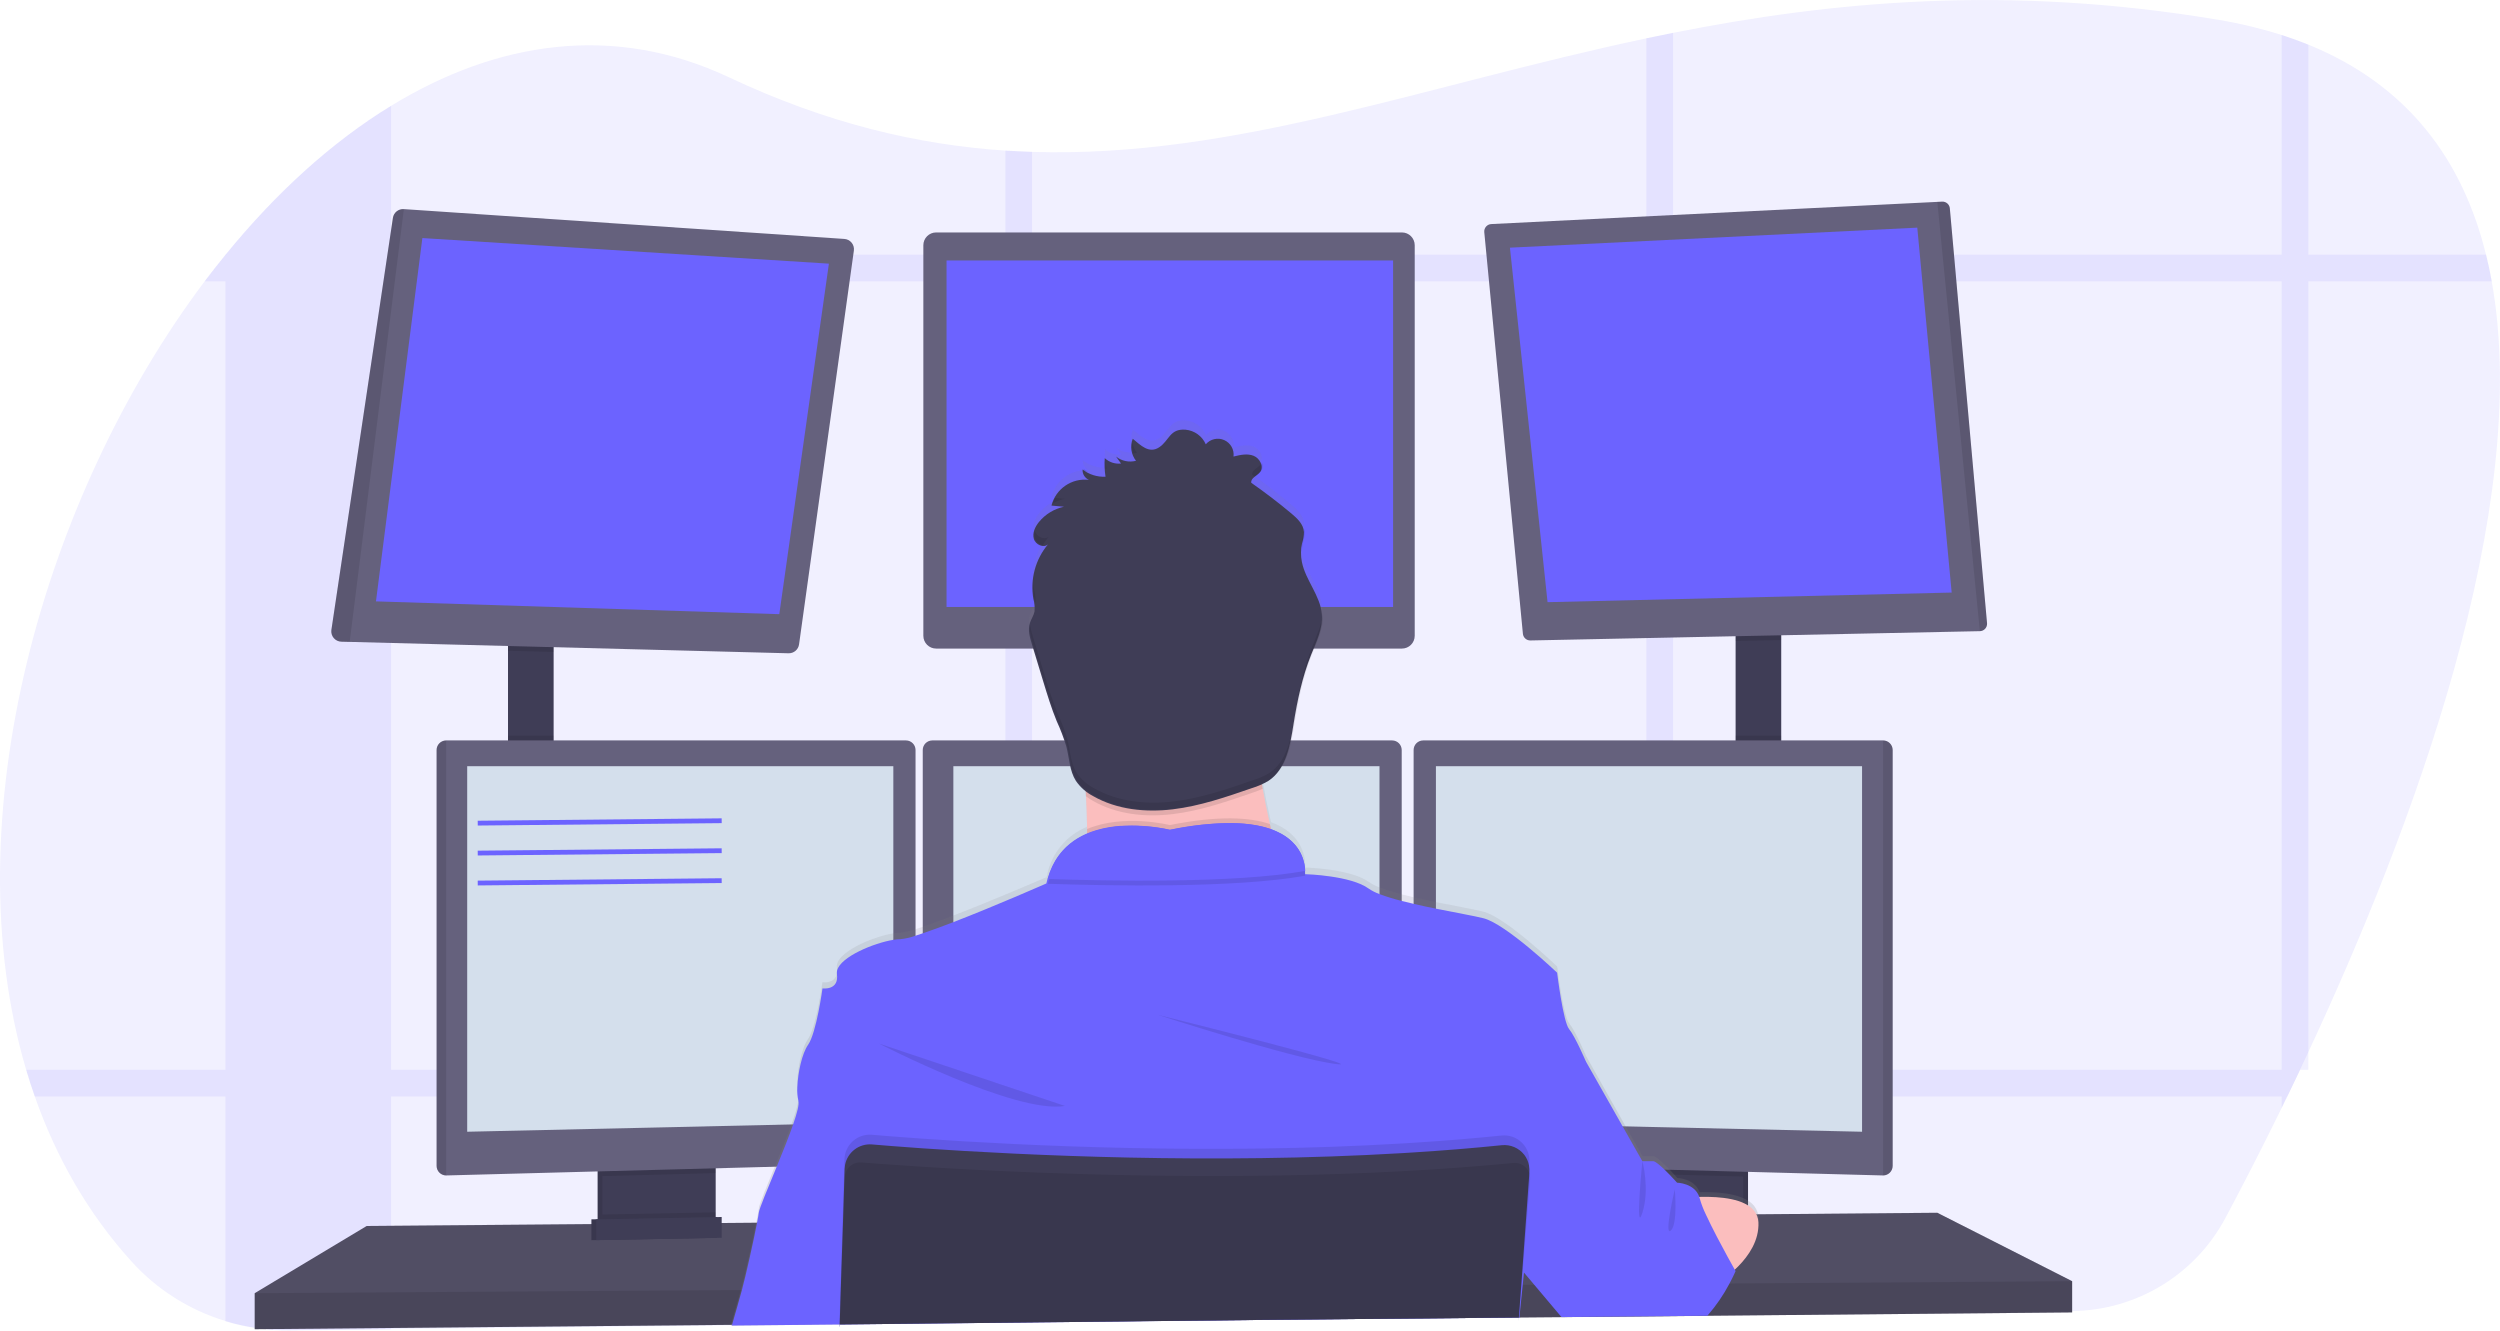
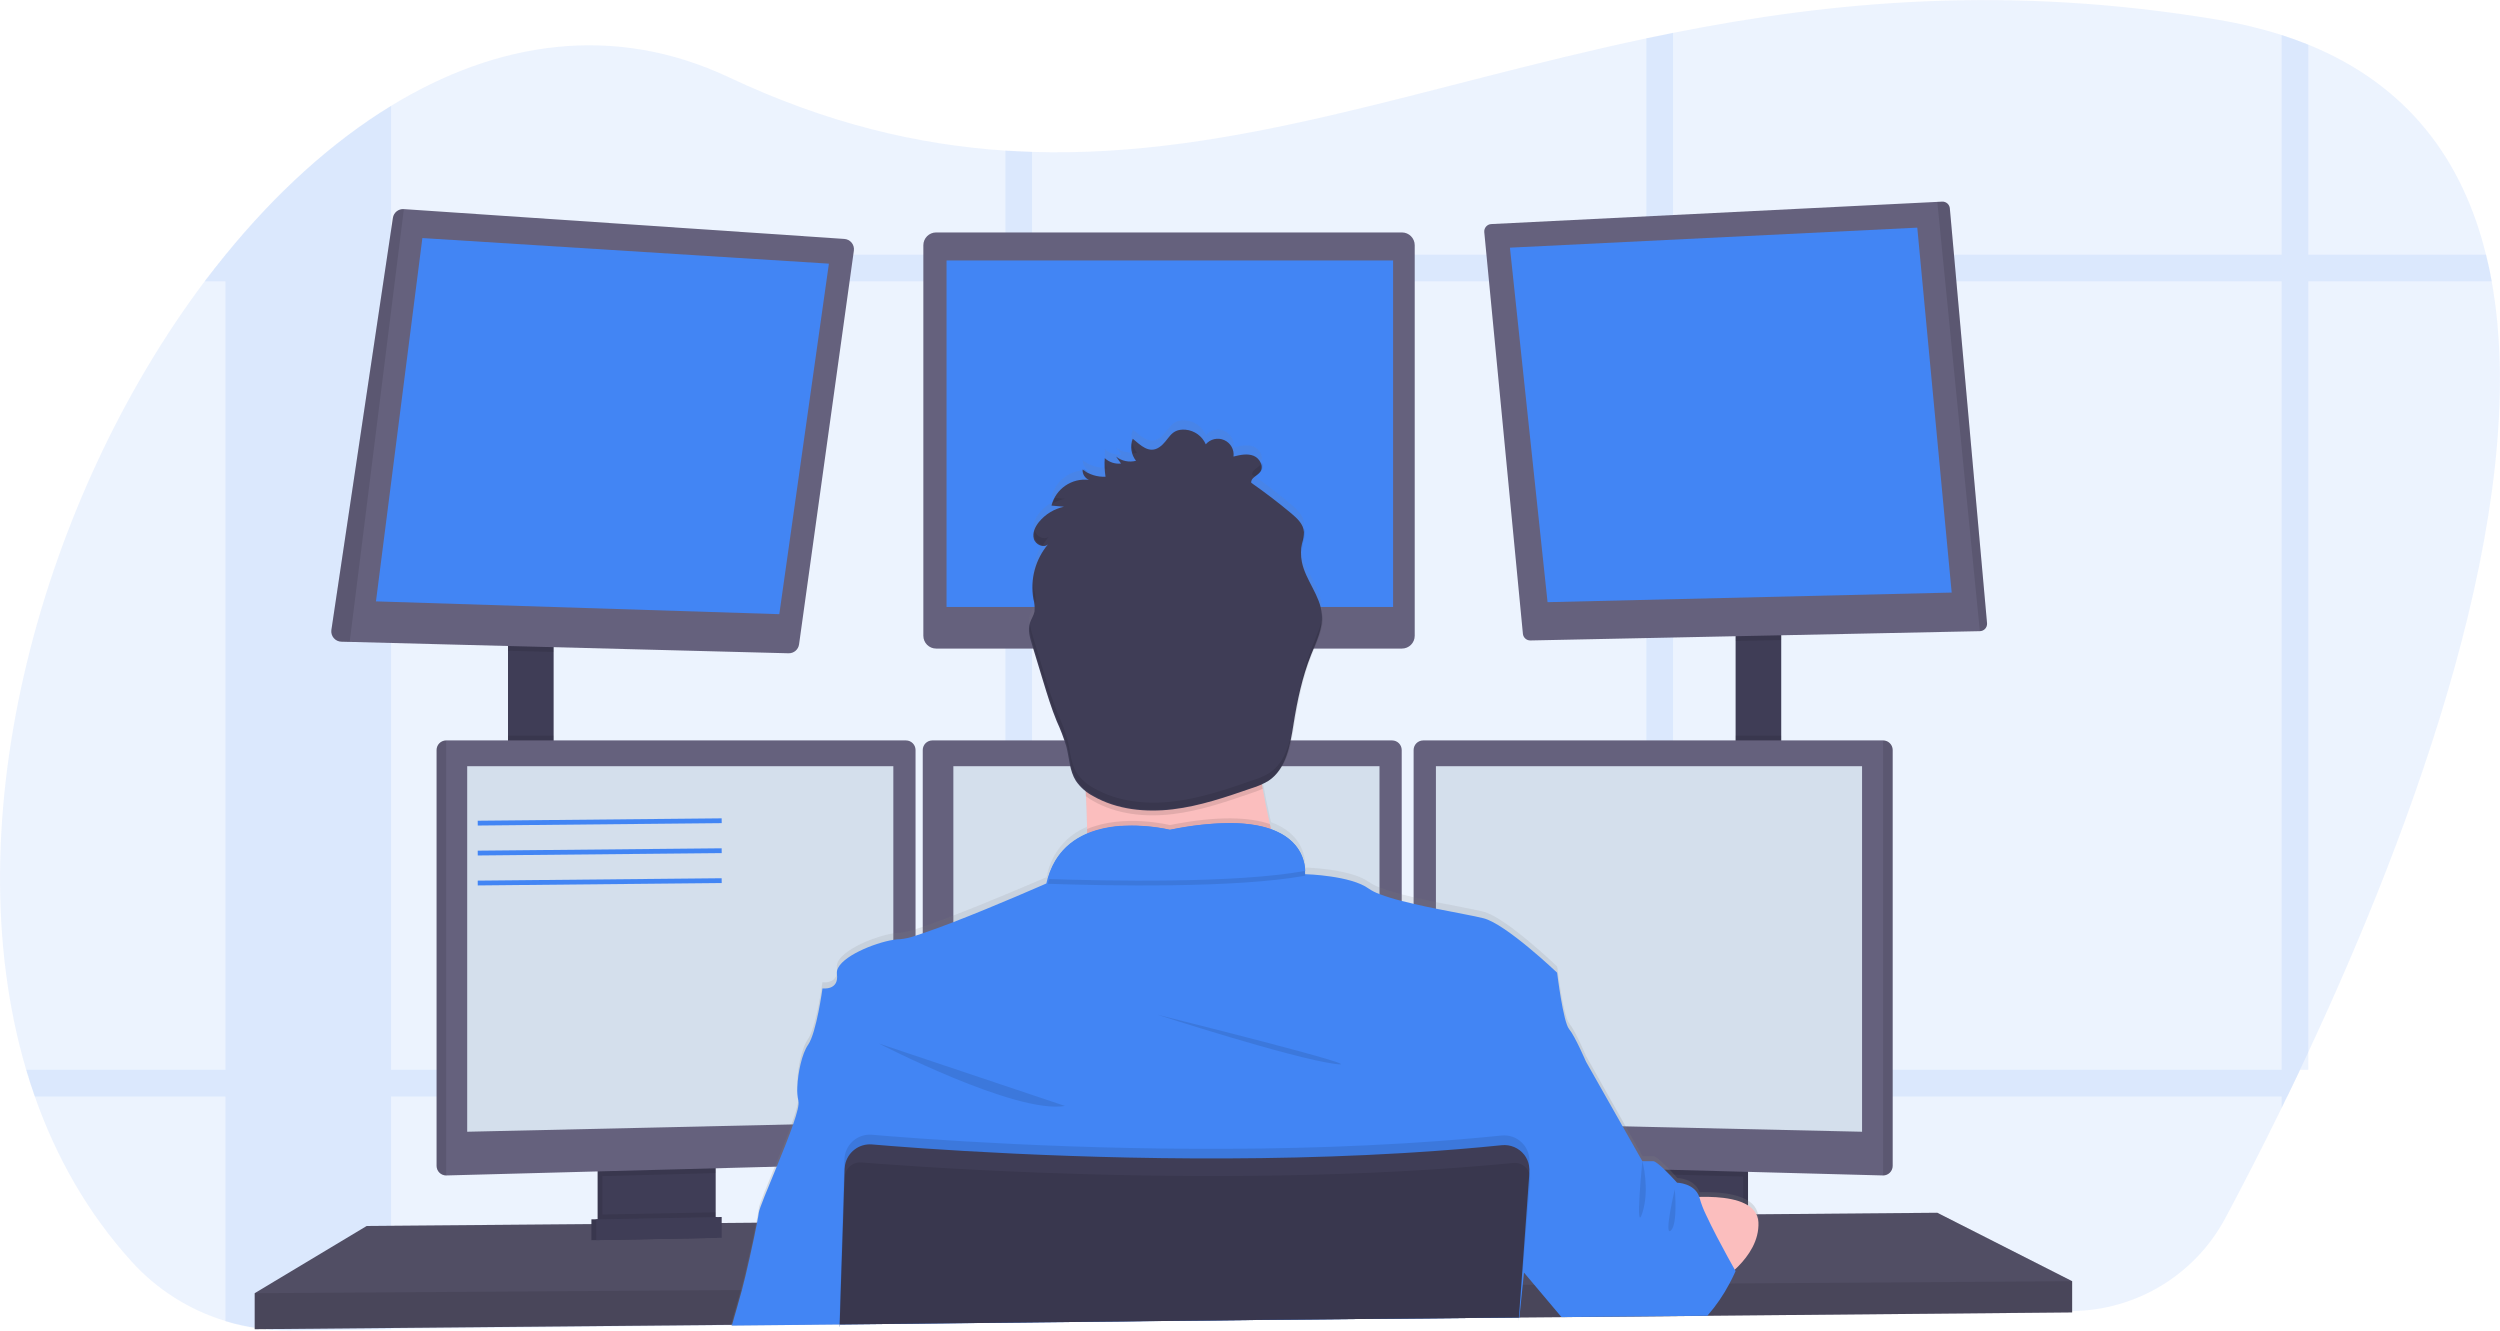
<svg xmlns="http://www.w3.org/2000/svg" id="59725d3d-bdd8-4af0-9b66-49b8d09410bc" data-name="Layer 1" width="1041.32" height="554.17" viewBox="0 0 1041.32 554.17">
  <defs>
    <linearGradient id="dff037aa-d578-4bab-81e7-399360663117" x1="597.75" y1="725.44" x2="597.75" y2="347.69" gradientUnits="userSpaceOnUse">
      <stop offset="0" stop-color="gray" stop-opacity="0.25" />
      <stop offset="0.54" stop-color="gray" stop-opacity="0.12" />
      <stop offset="1" stop-color="gray" stop-opacity="0.1" />
    </linearGradient>
  </defs>
-   <path d="M1040.82,611.12q-1.74,3.75-3.47,7.4-2.7,5.67-5.33,11.12c-.78,1.61-1.56,3.19-2.32,4.77-8.6,17.57-16.63,33.11-23.45,45.89A73.21,73.21,0,0,1,942.44,719l-151.65,1.65h-1.6l-13,.14-11.12.12-34.1.37-1.38,0-17.36.19h-.53l-107,1.16-95.51,1-11.11.12-69,.75H429l-44.75.48h-.48l-141.5,1.53-42.33.46a88.07,88.07,0,0,1-26.67-3.82,86.39,86.39,0,0,1-39.09-24.75C116,678.37,102.75,655,93.85,629.64q-1.93-5.49-3.6-11.12C59.44,514.37,97,380,164.6,290.08q4.25-5.64,8.64-11l.07-.08c20.79-25.52,44.1-46.84,68.93-62,44-26.91,92.75-34.49,140.7-11.9,40.57,19.12,78.45,28.11,115.17,30.55,3.71.24,7.42.42,11.11.53,84.23,2.65,163.17-27.7,255.87-47.29,3.69-.78,7.39-1.55,11.12-2.28,66.13-13.16,139.49-20.1,226.73-5.51a189.09,189.09,0,0,1,26.76,6.4q5.77,1.86,11.12,4c41.64,16.94,64.35,48.24,74,87.46q1.37,5.46,2.37,11.11C1134.3,384.41,1084.19,518.23,1040.82,611.12Z" transform="translate(-79.34 -172.91)" fill="#6c63ff" opacity="0.1" />
+   <path d="M1040.82,611.12q-1.74,3.75-3.47,7.4-2.7,5.67-5.33,11.12c-.78,1.61-1.56,3.19-2.32,4.77-8.6,17.57-16.63,33.11-23.45,45.89A73.21,73.21,0,0,1,942.44,719l-151.65,1.65h-1.6l-13,.14-11.12.12-34.1.37-1.38,0-17.36.19h-.53l-107,1.16-95.51,1-11.11.12-69,.75H429l-44.75.48h-.48l-141.5,1.53-42.33.46a88.07,88.07,0,0,1-26.67-3.82,86.39,86.39,0,0,1-39.09-24.75C116,678.37,102.75,655,93.85,629.64q-1.93-5.49-3.6-11.12C59.44,514.37,97,380,164.6,290.08q4.25-5.64,8.64-11l.07-.08c20.79-25.52,44.1-46.84,68.93-62,44-26.91,92.75-34.49,140.7-11.9,40.57,19.12,78.45,28.11,115.17,30.55,3.71.24,7.42.42,11.11.53,84.23,2.65,163.17-27.7,255.87-47.29,3.69-.78,7.39-1.55,11.12-2.28,66.13-13.16,139.49-20.1,226.73-5.51a189.09,189.09,0,0,1,26.76,6.4q5.77,1.86,11.12,4c41.64,16.94,64.35,48.24,74,87.46q1.37,5.46,2.37,11.11C1134.3,384.41,1084.19,518.23,1040.82,611.12Z" transform="translate(-79.34 -172.91)" fill="#4285f4" opacity="0.1" />
  <g opacity="0.1">
-     <path d="M242.24,217V726.62l-42.33.46a88.07,88.07,0,0,1-26.67-3.82V279h.07C194.1,253.45,217.41,232.13,242.24,217Z" transform="translate(-79.34 -172.91)" fill="#6c63ff" />
-     <path d="M1117.24,290.08H164.6q4.25-5.64,8.64-11V279h941.63Q1116.24,284.43,1117.24,290.08Z" transform="translate(-79.34 -172.91)" fill="#6c63ff" />
-     <path d="M1040.82,191.51v427h-3.47q-2.7,5.67-5.33,11.12c-.78,1.61-1.56,3.19-2.32,4.77V187.47Q1035.47,189.33,1040.82,191.51Z" transform="translate(-79.34 -172.91)" fill="#6c63ff" />
-     <path d="M776.21,186.58V720.83l-11.12.12V188.86C768.78,188.08,772.48,187.31,776.21,186.58Z" transform="translate(-79.34 -172.91)" fill="#6c63ff" />
-     <path d="M509.22,236.15V723.73l-11.11.12V235.62C501.82,235.86,505.53,236,509.22,236.15Z" transform="translate(-79.34 -172.91)" fill="#6c63ff" />
-     <path d="M1037.35,618.52q-2.7,5.67-5.33,11.12H93.85q-1.93-5.49-3.6-11.12Z" transform="translate(-79.34 -172.91)" fill="#6c63ff" />
+     <path d="M242.24,217V726.62l-42.33.46a88.07,88.07,0,0,1-26.67-3.82V279h.07C194.1,253.45,217.41,232.13,242.24,217Z" transform="translate(-79.34 -172.91)" fill="#4285f4" />
+     <path d="M1117.24,290.08H164.6q4.25-5.64,8.64-11V279h941.63Q1116.24,284.43,1117.24,290.08Z" transform="translate(-79.34 -172.91)" fill="#4285f4" />
+     <path d="M1040.82,191.51v427h-3.47q-2.7,5.67-5.33,11.12c-.78,1.61-1.56,3.19-2.32,4.77V187.47Q1035.47,189.33,1040.82,191.51Z" transform="translate(-79.34 -172.91)" fill="#4285f4" />
+     <path d="M776.21,186.58V720.83l-11.12.12V188.86C768.78,188.08,772.48,187.31,776.21,186.58Z" transform="translate(-79.34 -172.91)" fill="#4285f4" />
+     <path d="M509.22,236.15V723.73l-11.11.12V235.62C501.82,235.86,505.53,236,509.22,236.15Z" transform="translate(-79.34 -172.91)" fill="#4285f4" />
+     <path d="M1037.35,618.52q-2.7,5.67-5.33,11.12H93.85q-1.93-5.49-3.6-11.12Z" transform="translate(-79.34 -172.91)" fill="#4285f4" />
  </g>
  <rect x="211.6" y="265.83" width="19" height="57.66" fill="#3f3d56" />
  <rect x="722.93" y="262.83" width="19" height="61" fill="#3f3d56" />
  <polygon points="863.1 533.65 863.1 546.65 711.18 548.05 709.56 548.08 651.82 548.61 650.44 548.63 632.89 548.78 632.37 548.78 525.39 549.77 349.78 551.4 349.63 551.4 304.98 551.82 304.5 551.83 106.1 553.65 106.1 538.65 152.75 510.65 246.35 509.87 248.35 509.86 249.01 509.85 251.01 509.82 295.95 509.45 297.96 509.44 298.6 509.43 300.6 509.42 315.01 509.3 315.39 509.29 350.94 508.99 351.23 508.99 628.63 506.65 635.42 506.6 636.1 506.6 641.28 506.55 678.93 506.24 680.93 506.21 682.78 506.19 683.74 506.19 695.45 506.1 697.77 506.07 700.88 506.05 710.63 505.96 726.1 505.83 728.1 505.81 731.58 505.79 732.23 505.79 806.94 505.15 863.1 533.65" fill="#65617d" />
  <polygon points="863.1 533.65 863.1 546.65 711.18 548.05 709.56 548.08 651.82 548.61 650.44 548.63 632.89 548.78 632.37 548.78 525.39 549.77 349.78 551.4 349.63 551.4 304.98 551.82 304.5 551.83 106.1 553.65 106.1 538.65 152.75 510.65 246.35 509.87 248.35 509.86 249.01 509.85 251.01 509.82 295.95 509.45 297.96 509.44 298.6 509.43 300.6 509.42 315.01 509.3 315.39 509.29 350.94 508.99 351.23 508.99 628.63 506.65 635.42 506.6 636.1 506.6 641.28 506.55 678.93 506.24 680.93 506.21 682.78 506.19 683.74 506.19 695.45 506.1 697.77 506.07 700.88 506.05 710.63 505.96 726.1 505.83 728.1 505.81 731.58 505.79 732.23 505.79 806.94 505.15 863.1 533.65" opacity="0.2" />
  <path d="M375.44,656.57v24.49a6.13,6.13,0,0,1-3.5,5.54,6,6,0,0,1-2.5.6l-34.9.74a6,6,0,0,1-2.7-.57,6.12,6.12,0,0,1-3.57-5.57V656.57Z" transform="translate(-79.34 -172.91)" fill="#3f3d56" />
  <path d="M375.44,656.57v24.49a6.13,6.13,0,0,1-3.5,5.54,6,6,0,0,1-2.5.6l-34.9.74a6,6,0,0,1-2.7-.57,6.12,6.12,0,0,1-3.57-5.57V656.57Z" transform="translate(-79.34 -172.91)" opacity="0.1" />
  <path d="M377.44,656.57v24.49a6.13,6.13,0,0,1-3.5,5.54,6,6,0,0,1-2.5.6l-34.9.74a6,6,0,0,1-2.7-.57,6.12,6.12,0,0,1-3.57-5.57V656.57Z" transform="translate(-79.34 -172.91)" fill="#3f3d56" />
  <rect x="680.93" y="483.66" width="47.17" height="31.5" fill="#3f3d56" />
  <rect x="680.93" y="483.66" width="47.17" height="31.5" opacity="0.1" />
  <rect x="678.93" y="483.66" width="47.17" height="31.5" fill="#3f3d56" />
  <polygon points="230.6 265.82 230.6 271.55 211.6 271.06 211.6 265.82 230.6 265.82" opacity="0.1" />
  <path d="M435,277.31l-22.83,164a4.3,4.3,0,0,1-4.37,3.71L225,440.28l-3.47-.09a4.3,4.3,0,0,1-4.16-4.87L243,263.64a4.3,4.3,0,0,1,4.54-3.63L431,272.43A4.29,4.29,0,0,1,435,277.31Z" transform="translate(-79.34 -172.91)" fill="#65617d" />
-   <polygon points="175.93 99.16 156.6 250.49 324.6 255.82 345.26 109.82 175.93 99.16" fill="#6c63ff" />
+   <polygon points="175.93 99.16 156.6 250.49 324.6 255.82 345.26 109.82 175.93 99.16" fill="#4285f4" />
  <rect x="384.6" y="96.82" width="204.67" height="173.33" rx="5.33" ry="5.33" fill="#65617d" />
-   <rect x="394.26" y="108.49" width="186" height="144.33" fill="#6c63ff" />
+   <rect x="394.26" y="108.49" width="186" height="144.33" fill="#4285f4" />
  <polygon points="741.93 262.82 741.93 266.61 722.93 267 722.93 262.82 741.93 262.82" opacity="0.1" />
  <path d="M907,432.53a3.08,3.08,0,0,1-3,3.28L716.8,439.68a3.08,3.08,0,0,1-3.13-2.79L697.58,269.61a3.08,3.08,0,0,1,2.92-3.37L886.28,257l2-.1a3.07,3.07,0,0,1,3.22,2.8Z" transform="translate(-79.34 -172.91)" fill="#65617d" />
-   <polygon points="628.93 103.16 798.6 94.82 812.93 246.82 644.6 250.82 628.93 103.16" fill="#6c63ff" />
+   <polygon points="628.93 103.16 798.6 94.82 812.93 246.82 644.6 250.82 628.93 103.16" fill="#4285f4" />
  <path d="M907,432.53a3.08,3.08,0,0,1-3,3.28L886.28,257l2-.1a3.07,3.07,0,0,1,3.22,2.8Z" transform="translate(-79.34 -172.91)" opacity="0.1" />
  <path d="M247.57,260,225,440.28l-3.47-.09a4.3,4.3,0,0,1-4.16-4.87L243,263.64A4.3,4.3,0,0,1,247.57,260Z" transform="translate(-79.34 -172.91)" opacity="0.1" />
  <rect x="211.6" y="306.41" width="19" height="17.08" opacity="0.1" />
  <polygon points="298.1 483.65 298.1 488.62 250.93 489.88 250.93 483.65 298.1 483.65" opacity="0.1" />
  <path d="M460.69,485.27v168.2a4,4,0,0,1-3.85,3.95l-191.65,5.1h-.05a4,4,0,0,1-3.95-3.95V485.27a4,4,0,0,1,3.95-3.95h191.6A4,4,0,0,1,460.69,485.27Z" transform="translate(-79.34 -172.91)" fill="#65617d" />
  <path d="M265.19,481.32v181.2h-.05a4,4,0,0,1-3.95-3.95V485.27a4,4,0,0,1,3.95-3.95Z" transform="translate(-79.34 -172.91)" opacity="0.1" />
  <polygon points="194.6 319.15 372.1 319.15 372.1 467.4 194.6 471.4 194.6 319.15" fill="#d4dfec" />
  <rect x="722.93" y="306.41" width="19" height="17.42" opacity="0.1" />
  <polygon points="726.1 483.65 726.1 490.06 678.93 488.8 678.93 483.65 726.1 483.65" opacity="0.1" />
  <path d="M867.69,485.27v173.3a4,4,0,0,1-4,3.95h0L672,657.42a4,4,0,0,1-3.85-3.95V485.27a4,4,0,0,1,3.95-3.95h191.6A4,4,0,0,1,867.69,485.27Z" transform="translate(-79.34 -172.91)" fill="#65617d" />
  <path d="M867.69,485.27v173.3a4,4,0,0,1-4,3.95h0V481.32h0A4,4,0,0,1,867.69,485.27Z" transform="translate(-79.34 -172.91)" opacity="0.1" />
  <polygon points="775.6 319.15 598.1 319.15 598.1 467.4 775.6 471.4 775.6 319.15" fill="#d4dfec" />
  <path d="M663.19,485.27v168.2a4,4,0,0,1-3.85,3.95l-191.65,5.1h0a4,4,0,0,1-4-3.95V485.27a4,4,0,0,1,3.95-3.95h191.6A4,4,0,0,1,663.19,485.27Z" transform="translate(-79.34 -172.91)" fill="#65617d" />
  <polygon points="397.1 319.15 574.6 319.15 574.6 467.4 397.1 471.4 397.1 319.15" fill="#d4dfec" />
  <polygon points="863.1 533.65 863.1 546.65 711.18 548.05 709.56 548.08 651.82 548.61 650.44 548.63 632.89 548.78 632.37 548.78 525.39 549.77 349.78 551.4 349.63 551.4 304.98 551.82 304.5 551.83 106.1 553.65 106.1 538.65 308.61 537.32 309.09 537.32 350.08 537.04 350.27 537.04 633.35 535.17 633.64 535.17 633.81 535.16 634.28 535.16 639.07 535.13 640.53 535.13 715.02 534.63 719.42 534.61 720.4 534.6 863.1 533.65" opacity="0.1" />
  <circle cx="487.26" cy="272.16" r="51.33" fill="#fbbebe" />
  <path d="M383.74,725.09c0-.11.06-.23.1-.35,1-3.59,2.78-9.66,4.11-14.51.17-.6.33-1.19.48-1.75,1.47-5.47,4.33-18.28,5.92-26.27.56-2.81,1-5,1.09-6.1.2-1.69,3.21-8.92,6.62-17.23,2.39-5.84,5-12.22,6.91-17.6a61.38,61.38,0,0,0,2.93-9.85,5.1,5.1,0,0,0,0-2.13,14.69,14.69,0,0,1-.48-3.5v0c-.23-6.2,1.62-16,4.48-20.11,3.5-5,6-23.66,6-23.66s5.18.75,6-3.53a6.15,6.15,0,0,0,.1-1.4,7.41,7.41,0,0,0-.09-1.11c-.89-6.24,14.72-12.88,23.5-14.31a19.67,19.67,0,0,1,3-.28,27.24,27.24,0,0,0,6.25-1.44q1.4-.43,3-1c3.68-1.24,8.08-2.88,12.75-4.68,17.56-6.81,38.82-16,38.82-16,.15-.71.32-1.39.51-2.06a27.71,27.71,0,0,1,16.35-18.93h0c0-.66,0-1.33,0-2,0-3.45-.15-7-.3-10.54,0-.69-.06-1.38-.1-2.07,0-.2,0-.41,0-.61s0-.35,0-.52c0-.7-.07-1.4-.11-2.09l-.18-.14a16.41,16.41,0,0,1-3.9-4.2,15.27,15.27,0,0,1-1.42-3c-1.25-3.39-1.54-7.17-2.38-10.75l-.18-.74a84,84,0,0,0-4-10.58c-2.21-5.42-3.91-11-5.6-16.65q-1.54-5.13-3.11-10.28l-1.58-5.24c-.3-1-.6-2-.83-3v0a13.27,13.27,0,0,1-.26-1.4,0,0,0,0,1,0,0,10,10,0,0,1,.24-4.61,32.09,32.09,0,0,1,1.32-3,7.87,7.87,0,0,0,.5-1.38v0a3,3,0,0,0,.08-.32,5.65,5.65,0,0,0,.11-1.08,18.46,18.46,0,0,0-.52-3.89.07.07,0,0,1,0-.05,2.56,2.56,0,0,0-.05-.27,25.48,25.48,0,0,1-.36-3,28.45,28.45,0,0,1,3.47-15.57l.19-.36a25.22,25.22,0,0,1,1.84-2.78h0c.31-.42.63-.82,1-1.22-1.4,1.34-3.7.75-5-.69a3.61,3.61,0,0,1-.55-.75,3.81,3.81,0,0,1-.23-.45c-.05-.12-.09-.25-.13-.38-.7-2.45.52-5.06,2.12-7.05a18.49,18.49,0,0,1,5.74-4.7h0a3.84,3.84,0,0,1,.4-.21,17.12,17.12,0,0,1,2.64-1.06h0a15.06,15.06,0,0,1,1.63-.44l-3.71-.34-1.5-.14a14.49,14.49,0,0,1,13-10.91h1.08a11.73,11.73,0,0,1,1.57.13,4.44,4.44,0,0,1-2.65-4.33,14.41,14.41,0,0,0,9.19,3.06h.38a30,30,0,0,1-.34-3.27h0a0,0,0,0,1,0,0,0,0,0,0,1,0,0,33.19,33.19,0,0,1,0-4.46,8.44,8.44,0,0,0,6.78,2.26l-2.08-2.9a9.49,9.49,0,0,0,6.56,2.05l.48-.05a7,7,0,0,0,1.19-.23l.09,0c-.19-.24-.36-.49-.53-.75l-.06-.12a9.67,9.67,0,0,1-1-2.09,6.59,6.59,0,0,1-.24-.87h0a8.75,8.75,0,0,1,.45-5.45c3.23,2.7,6.77,6.39,11,3.6s4.37-7.91,11-7.39a10.2,10.2,0,0,1,8.41,6.12,6.75,6.75,0,0,1,7.67-1.75,6.85,6.85,0,0,1,3.88,6.89c2.75-.69,5.71-1.37,8.35-.33s4.34,4.41,2.84,6.66a1.43,1.43,0,0,1-.14.2c-1.23,1.59-3.95,2.46-3.66,4.46l.42.3,1.3.94a.05.05,0,0,1,0,0q7.65,5.52,14.9,11.6c2.48,2.08,5.12,4.58,5.29,7.83a8.64,8.64,0,0,1-.24,2.37h0c-.16.78-.38,1.56-.55,2.34a19.51,19.51,0,0,0-.34,6.05h0c.07.59.16,1.17.27,1.76,1.53,7.73,7.71,14.11,8.32,22l0,.56a17.78,17.78,0,0,1-.07,2.53c-.46,4.8-2.68,9.41-4.48,14-.11.28-.22.56-.32.84-3.47,9-5.47,18.59-7,28.16a100.26,100.26,0,0,1-2,10.09A26.73,26.73,0,0,1,611,492.07a16.22,16.22,0,0,1-3.36,3,18.67,18.67,0,0,1-2.65,1.41s0,0,0,.06c.11.61.2,1.22.31,1.83.06.32.11.64.17,1h0a.14.14,0,0,0,0,.06c.84,4.73,1.8,9.36,2.81,13.76l.51,2.19c12.6,4.55,14.09,13.87,14.18,17.44a9.64,9.64,0,0,1,0,1.43s19,.5,26.5,6a20.34,20.34,0,0,0,4.51,2.3,83,83,0,0,0,9.25,2.89c1.61.42,3.29.83,5,1.23,3,.69,6.18,1.36,9.25,2,8.19,1.65,15.9,3,19.81,4,9.33,2.36,30.67,22.82,30.67,22.82s2.5,20.64,5,23.65,7,13.59,7,13.59l16.54,29.41,7,12.37h4.5c.62,0,1.84.88,3.21,2.1,1.19,1.06,2.51,2.38,3.67,3.58l1.92,2.05,1.2,1.33s7.27.18,9.24,5.93c5.92-.17,13.19.22,18.28,2.5a14.14,14.14,0,0,1,2,1.08,8.68,8.68,0,0,1,4.13,5.66,8.34,8.34,0,0,1,.18,1.44c0,.57,0,1.14,0,1.7-.36,7.57-5.29,13.87-9.82,18.11l.32.57s-.15.36-.44,1c-.08.19-.18.4-.29.64h0c-.59,1.26-1.53,3.15-2.76,5.36a63.31,63.31,0,0,1-9.57,13.17l-.29.3-57.74.53-.17-.2L719.87,708l-5.57-6.64-.17-.21-.16,1.59-.54,5.3-1.3,12.81-.07.64,0,.17-.15,1.48.11-1.48h-.29l-107,1L429.11,724.6l0,.84h-.14l0-.84-44.75.48Z" transform="translate(-79.34 -172.91)" fill="url(#dff037aa-d578-4bab-81e7-399360663117)" />
  <path d="M617.94,550.07s-99.5,12-90,0c3.44-4.34,4.39-17.2,4.2-31.85-.06-4.45-.22-9.06-.45-13.65-1.1-22-3.75-43.5-3.75-43.5s87-41,77-8.5c-4,13.13-2.69,31.57.35,48.88.89,5.05,1.92,10,3,14.7A344.67,344.67,0,0,0,617.94,550.07Z" transform="translate(-79.34 -172.91)" fill="#fbbebe" />
  <path d="M617.94,550.07s-99.5,12-90,0c3.44-4.34,4.39-17.2,4.2-31.85,15.17-6.48,34.47-1.65,34.47-1.65,20.32-4.05,33.35-3.26,41.68-.42A344.67,344.67,0,0,0,617.94,550.07Z" transform="translate(-79.34 -172.91)" opacity="0.1" />
-   <path d="M429.08,725.44l0-.84,175.62-1.91,107-1H712l-.11,1.48.15-1.48h.19l0-.17,1.37-13.45.52-5.09.16-1.59.14-1.33,6.18-20.61,6.18-20.58,5.2-17.33,7.94-26.48s-4.5-10.5-7-13.5-5-23.5-5-23.5-21.34-20.33-30.67-22.67c-3.91-1-11.63-2.33-19.83-4-3.07-.62-6.22-1.28-9.25-2-1.71-.39-3.39-.8-5-1.21a87.91,87.91,0,0,1-9.25-2.86,20.7,20.7,0,0,1-4.5-2.29c-7.35-5.39-25.77-6-26.48-6h0a.42.42,0,0,1,0-.07v-.09a10.26,10.26,0,0,0,0-1.26c0-.4,0-.87-.09-1.4,0-.16,0-.33-.07-.5-.05-.36-.11-.74-.2-1.14a5,5,0,0,0-.12-.53,17.21,17.21,0,0,0-1.25-3.49c-.07-.16-.16-.33-.24-.49a18.25,18.25,0,0,0-1.7-2.63c-.13-.17-.27-.35-.42-.52a19.58,19.58,0,0,0-2.72-2.64c-.27-.21-.55-.43-.84-.63a4.67,4.67,0,0,0-.51-.36l-.89-.58-.83-.48c-.73-.4-1.5-.79-2.34-1.16-.26-.12-.54-.23-.82-.34s-.72-.28-1.09-.42l-.06,0L608,518c-.57-.19-1.15-.36-1.76-.53l-.93-.24-1-.23-1-.21c-1-.2-2.07-.38-3.19-.52l-1.14-.14-1.17-.12-1.21-.1-1.72-.1-2-.07a124.68,124.68,0,0,0-26.24,2.79,72.27,72.27,0,0,0-18.26-1.68l-.87,0-1,.06-.64,0-1.29.12c-.43,0-.87.09-1.3.15s-.88.11-1.31.18l-.66.11c-.65.11-1.31.23-2,.37q-.33.06-.66.15c-.87.19-1.74.42-2.6.68-.43.12-.86.26-1.29.41-.22.06-.43.14-.64.22l-.64.23-.63.25-.75.3c-.38.16-.75.33-1.12.51-.21.09-.42.19-.62.3s-.41.2-.6.31a27.75,27.75,0,0,0-6.21,4.38l-.51.49-.5.51c-.17.17-.33.35-.49.53a23.82,23.82,0,0,0-1.82,2.25c-.16.21-.31.42-.46.64a26.69,26.69,0,0,0-1.72,2.92c-.13.24-.25.49-.37.73a32.7,32.7,0,0,0-2,5.25q-.28,1-.51,2S494,550.24,476.44,557c-4.67,1.8-9.07,3.43-12.75,4.66-1.07.36-2.07.69-3,1a26.7,26.7,0,0,1-6.25,1.44,19.67,19.67,0,0,0-3,.28c-8.07,1.31-21.9,7-23.41,12.71a3.69,3.69,0,0,0-.1,1.4s0,.07,0,.11c1,7-6,6-6,6s-2.5,18.5-6,23.5c-2.53,3.6-4.26,11.63-4.48,17.69v0a19.61,19.61,0,0,0,.44,5.63c0,.05,0,.1,0,.14.4,1.34-.56,5-2.19,9.69-1.77,5.15-4.35,11.55-6.83,17.59-3.74,9.12-7.26,17.4-7.48,19.22-.09.81-.35,2.26-.71,4.13-1.46,7.62-4.7,22.13-6.3,28-1.19,4.38-2.92,10.38-4.11,14.5,0,.12-.07.24-.1.35L429,724.6l0,.84h.14Z" transform="translate(-79.34 -172.91)" fill="#6c63ff" />
+   <path d="M429.08,725.44l0-.84,175.62-1.91,107-1H712l-.11,1.48.15-1.48h.19l0-.17,1.37-13.45.52-5.09.16-1.59.14-1.33,6.18-20.61,6.18-20.58,5.2-17.33,7.94-26.48s-4.5-10.5-7-13.5-5-23.5-5-23.5-21.34-20.33-30.67-22.67c-3.91-1-11.63-2.33-19.83-4-3.07-.62-6.22-1.28-9.25-2-1.71-.39-3.39-.8-5-1.21a87.91,87.91,0,0,1-9.25-2.86,20.7,20.7,0,0,1-4.5-2.29c-7.35-5.39-25.77-6-26.48-6h0a.42.42,0,0,1,0-.07v-.09a10.26,10.26,0,0,0,0-1.26c0-.4,0-.87-.09-1.4,0-.16,0-.33-.07-.5-.05-.36-.11-.74-.2-1.14a5,5,0,0,0-.12-.53,17.21,17.21,0,0,0-1.25-3.49c-.07-.16-.16-.33-.24-.49a18.25,18.25,0,0,0-1.7-2.63c-.13-.17-.27-.35-.42-.52a19.58,19.58,0,0,0-2.72-2.64c-.27-.21-.55-.43-.84-.63a4.67,4.67,0,0,0-.51-.36l-.89-.58-.83-.48c-.73-.4-1.5-.79-2.34-1.16-.26-.12-.54-.23-.82-.34s-.72-.28-1.09-.42l-.06,0L608,518c-.57-.19-1.15-.36-1.76-.53l-.93-.24-1-.23-1-.21c-1-.2-2.07-.38-3.19-.52l-1.14-.14-1.17-.12-1.21-.1-1.72-.1-2-.07a124.68,124.68,0,0,0-26.24,2.79,72.27,72.27,0,0,0-18.26-1.68l-.87,0-1,.06-.64,0-1.29.12c-.43,0-.87.09-1.3.15s-.88.11-1.31.18l-.66.11c-.65.11-1.31.23-2,.37q-.33.06-.66.15c-.87.19-1.74.42-2.6.68-.43.12-.86.26-1.29.41-.22.06-.43.14-.64.22l-.64.23-.63.25-.75.3c-.38.16-.75.33-1.12.51-.21.09-.42.19-.62.3s-.41.2-.6.31a27.75,27.75,0,0,0-6.21,4.38l-.51.49-.5.51c-.17.17-.33.35-.49.53a23.82,23.82,0,0,0-1.82,2.25c-.16.21-.31.42-.46.64a26.69,26.69,0,0,0-1.72,2.92c-.13.24-.25.49-.37.73a32.7,32.7,0,0,0-2,5.25q-.28,1-.51,2S494,550.24,476.44,557c-4.67,1.8-9.07,3.43-12.75,4.66-1.07.36-2.07.69-3,1a26.7,26.7,0,0,1-6.25,1.44,19.67,19.67,0,0,0-3,.28c-8.07,1.31-21.9,7-23.41,12.71a3.69,3.69,0,0,0-.1,1.4s0,.07,0,.11c1,7-6,6-6,6s-2.5,18.5-6,23.5c-2.53,3.6-4.26,11.63-4.48,17.69v0a19.61,19.61,0,0,0,.44,5.63c0,.05,0,.1,0,.14.4,1.34-.56,5-2.19,9.69-1.77,5.15-4.35,11.55-6.83,17.59-3.74,9.12-7.26,17.4-7.48,19.22-.09.81-.35,2.26-.71,4.13-1.46,7.62-4.7,22.13-6.3,28-1.19,4.38-2.92,10.38-4.11,14.5,0,.12-.07.24-.1.35L429,724.6l0,.84h.14Z" transform="translate(-79.34 -172.91)" fill="#4285f4" />
  <path d="M445.44,607.57s57,29.5,77.5,26Z" transform="translate(-79.34 -172.91)" opacity="0.1" />
  <path d="M561.44,595.57s55.5,18,74,20.5S561.44,595.57,561.44,595.57Z" transform="translate(-79.34 -172.91)" opacity="0.1" />
  <path d="M623,537.65c-29,5.34-83.6,4.19-107.2,3.38,8.65-31,50.83-20.46,50.83-20.46C618.84,510.15,622.84,531.77,623,537.65Z" transform="translate(-79.34 -172.91)" opacity="0.1" />
-   <path d="M623,535.65c-29,5.34-83.6,4.19-107.2,3.38,8.65-31,50.83-20.46,50.83-20.46C618.84,508.15,622.84,529.77,623,535.65Z" transform="translate(-79.34 -172.91)" fill="#6c63ff" />
+   <path d="M623,535.65c-29,5.34-83.6,4.19-107.2,3.38,8.65-31,50.83-20.46,50.83-20.46C618.84,508.15,622.84,529.77,623,535.65Z" transform="translate(-79.34 -172.91)" fill="#4285f4" />
  <path d="M776.94,672.32s34.16-5.25,34.83,9.75-17.42,25.48-17.42,25.48Z" transform="translate(-79.34 -172.91)" fill="#fbbebe" />
  <path d="M605.29,501.45a47,47,0,0,1-4.5,1.74c-10.78,3.72-21.65,7.47-33,8.83s-23.26.16-33.16-5.5a28.77,28.77,0,0,1-3-1.95c-1.1-22-3.75-43.5-3.75-43.5s87-41,77-8.5C600.9,465.7,602.25,484.14,605.29,501.45Z" transform="translate(-79.34 -172.91)" opacity="0.1" />
  <path d="M552.52,364.84a9.47,9.47,0,0,1-8.32-1.75l2.08,2.89a8.47,8.47,0,0,1-6.78-2.25,34.08,34.08,0,0,0,.32,7.75,14.52,14.52,0,0,1-9.56-3,4.42,4.42,0,0,0,2.64,4.31,14.34,14.34,0,0,0-15.6,10.71l5.22.48a18.47,18.47,0,0,0-10.44,6.37c-1.6,2-2.82,4.56-2.12,7s4.08,4,5.92,2.26a27.94,27.94,0,0,0-6.1,22.79,14.47,14.47,0,0,1,.46,5.26c-.33,1.65-1.37,3.08-1.89,4.69-1,2.92-.05,6.09.84,9l4.69,15.42c1.7,5.57,3.39,11.15,5.61,16.54a82.08,82.08,0,0,1,4,10.51c1.26,4.84,1.31,10.14,4,14.37a19.93,19.93,0,0,0,7.18,6.33c9.89,5.66,21.84,6.86,33.16,5.5s22.18-5.11,32.95-8.83a31,31,0,0,0,6.84-3c7.45-4.88,9.11-14.86,10.5-23.65,1.55-9.8,3.62-19.58,7.29-28.8,2.18-5.49,5-11.06,4.52-16.94-.61-7.81-6.79-14.14-8.32-21.82a19,19,0,0,1,.07-7.77,17.66,17.66,0,0,0,.79-4.7c-.17-3.22-2.81-5.7-5.29-7.77Q609.11,380,600.52,374c-.29-2,2.43-2.86,3.66-4.44,1.74-2.23-.06-5.77-2.7-6.81s-5.6-.36-8.35.33a6.59,6.59,0,0,0-11.55-5.11,10.2,10.2,0,0,0-8.42-6.08c-6.63-.52-6.76,4.55-11,7.34s-7.74-.89-11-3.57A9.28,9.28,0,0,0,552.52,364.84Z" transform="translate(-79.34 -172.91)" fill="#3f3d56" />
-   <path d="M802.27,702.32s-.89,2.12-2.53,5.19a69,69,0,0,1-9,13.17l-.27.29-1.62,0-57.74.53-1.38,0-.17-.2-11.2-13.29L714.14,703l-.17-.21-.36-.42-.2-.24-.26-.31-8.21-9.74,3-12.5,5.11-21.06.13-.51,1-4,.71-3,2.38-9.78,8.16-33.65,14.5,7.5,15.29,27,8.21,14.5h4.5c.85,0,2.8,1.64,4.76,3.53.7.67,1.4,1.38,2,2,1.78,1.84,3.19,3.42,3.19,3.42s7.29.16,9.25,5.9a7,7,0,0,1,.25.85,40.3,40.3,0,0,0,2.53,6.56c1.29,2.81,2.91,6,4.55,9.19,3.05,5.85,6.15,11.42,7.29,13.44l.14.25Z" transform="translate(-79.34 -172.91)" fill="#6c63ff" />
+   <path d="M802.27,702.32s-.89,2.12-2.53,5.19a69,69,0,0,1-9,13.17l-.27.29-1.62,0-57.74.53-1.38,0-.17-.2-11.2-13.29L714.14,703l-.17-.21-.36-.42-.2-.24-.26-.31-8.21-9.74,3-12.5,5.11-21.06.13-.51,1-4,.71-3,2.38-9.78,8.16-33.65,14.5,7.5,15.29,27,8.21,14.5h4.5c.85,0,2.8,1.64,4.76,3.53.7.67,1.4,1.38,2,2,1.78,1.84,3.19,3.42,3.19,3.42s7.29.16,9.25,5.9a7,7,0,0,1,.25.85,40.3,40.3,0,0,0,2.53,6.56c1.29,2.81,2.91,6,4.55,9.19,3.05,5.85,6.15,11.42,7.29,13.44l.14.25Z" transform="translate(-79.34 -172.91)" fill="#4285f4" />
  <path d="M716.37,657.17l-.1,1.43v.1l-.17,2.3-1.33,18.51-1.61,22.3-.46,6.28-1,13.44v.17l-107,1L429.11,724.6l0,.84h-.14l0-.84v-.28l.45-14.36.86-28.06.74-23.79.07-2.37a10.53,10.53,0,0,1,11.42-10.17c4.72.4,10.85.89,18.18,1.41l3,.22c42.33,2.94,120.56,6.74,199.5,2,1.66-.09,3.33-.19,5-.31,12.24-.77,24.47-1.76,36.58-3a10.53,10.53,0,0,1,11.6,11.23Z" transform="translate(-79.34 -172.91)" opacity="0.1" />
  <path d="M429.08,725.44l0-.84,175.62-1.91,107-1H712v-.17l1-13.44.43-6,1.64-22.61,1.29-17.9,0-.44a10.62,10.62,0,0,0-.11-2.47.3.3,0,0,0,0-.1,10.39,10.39,0,0,0-2-4.64,10.54,10.54,0,0,0-9.42-4c-12.11,1.24-24.34,2.23-36.58,3-1.67.12-3.34.22-5,.31-78.94,4.69-157.17.89-199.5-2l-3-.22c-7.33-.52-13.46-1-18.18-1.41a10.54,10.54,0,0,0-11.24,8.53,11,11,0,0,0-.18,1.64l-.68,22.16L429.54,710l-.44,14.36v.28l0,.84Z" transform="translate(-79.34 -172.91)" fill="#3f3d56" />
  <path d="M716.67,664.18l-1.23,15.33-1.83,22.85-.46,5.72-1,12.81-.06.64v.17h0l-.15,1.48.11-1.48h-.29l-107,1L429.11,724.6v-.28l.49-14.36,1-28.06.64-18.65A6.36,6.36,0,0,1,434.3,658a6.25,6.25,0,0,1,3.78-.9c2.1.17,4.68.37,7.69.59,4.89.36,10.92.78,17.94,1.22,13,.82,29.31,1.7,48,2.42,52,2,122.2,2.67,188.88-3.17,3-.26,6.1-.55,9.13-.84a6.26,6.26,0,0,1,3.48.66,5.16,5.16,0,0,1,.86.54,6.14,6.14,0,0,1,2,2.46,3.56,3.56,0,0,1,.25.61A6.28,6.28,0,0,1,716.67,664.18Z" transform="translate(-79.34 -172.91)" opacity="0.1" />
  <path d="M377.44,677.87v3.19a6.13,6.13,0,0,1-3.5,5.54l-40.1.77a6.12,6.12,0,0,1-3.57-5.57v-3Z" transform="translate(-79.34 -172.91)" opacity="0.1" />
  <polygon points="298.6 515.57 246.35 516.57 246.35 507.9 298.6 506.9 298.6 515.57" fill="#3f3d56" />
  <polygon points="298.6 515.57 246.35 516.57 246.35 507.9 298.6 506.9 298.6 515.57" opacity="0.1" />
  <polygon points="300.6 515.57 248.35 516.57 248.35 507.9 300.6 506.9 300.6 515.57" fill="#3f3d56" />
  <g opacity="0.1">
    <path d="M552.93,361.56a9.75,9.75,0,0,1-1.89-4.34,9.49,9.49,0,0,0,.42,4.6A9,9,0,0,0,552.93,361.56Z" transform="translate(-79.34 -172.91)" />
    <path d="M540.23,368.2a35.12,35.12,0,0,1-.37-3.7c0,1.23,0,2.47,0,3.71Z" transform="translate(-79.34 -172.91)" />
    <path d="M621.73,401.57a18.34,18.34,0,0,1,.36-2.65,18,18,0,0,0,.8-4.69,6.16,6.16,0,0,0-.16-1.06c-.17.92-.44,1.84-.64,2.75A19.14,19.14,0,0,0,621.73,401.57Z" transform="translate(-79.34 -172.91)" />
    <path d="M600.93,370.67l1.09.79a19.71,19.71,0,0,0,2.57-2.22,3.67,3.67,0,0,0,.38-3.64,3,3,0,0,1-.38.64C603.36,367.82,600.64,368.69,600.93,370.67Z" transform="translate(-79.34 -172.91)" />
    <path d="M518.76,380.29a12.32,12.32,0,0,0-.87,2.28,18.16,18.16,0,0,1,5-1.89Z" transform="translate(-79.34 -172.91)" />
    <path d="M532.55,369.41a14.83,14.83,0,0,1-1.88-1.23,4.25,4.25,0,0,0,.09,1.18A11.86,11.86,0,0,1,532.55,369.41Z" transform="translate(-79.34 -172.91)" />
    <path d="M630.32,428.33c-.41,4.85-2.67,9.52-4.5,14.12-3.67,9.22-5.74,19-7.29,28.81-1.39,8.79-3,18.77-10.5,23.64a30,30,0,0,1-6.83,3c-10.78,3.73-21.65,7.47-33,8.83s-23.26.17-33.16-5.49a20,20,0,0,1-7.18-6.33c-2.67-4.23-2.72-9.53-4-14.37a82.21,82.21,0,0,0-4-10.52c-2.21-5.38-3.91-11-5.6-16.53q-2.35-7.71-4.69-15.43a28.81,28.81,0,0,1-1.14-4.75c-.39,2.56.37,5.24,1.14,7.75q2.34,7.73,4.69,15.43c1.69,5.57,3.39,11.15,5.6,16.53a82.21,82.21,0,0,1,4,10.52c1.26,4.84,1.31,10.14,4,14.37a20,20,0,0,0,7.18,6.33c9.9,5.66,21.84,6.85,33.16,5.49s22.18-5.1,33-8.83a30,30,0,0,0,6.83-3c7.45-4.87,9.11-14.85,10.5-23.64,1.55-9.81,3.62-19.59,7.29-28.81,2.18-5.48,5-11.05,4.52-16.94C630.34,428.45,630.32,428.39,630.32,428.33Z" transform="translate(-79.34 -172.91)" />
    <path d="M510.63,424.46s0-.07,0-.11a14,14,0,0,0-.46-5.25,26.59,26.59,0,0,1-.39-3.32,27.35,27.35,0,0,0,.39,6.32C510.33,422.88,510.51,423.67,510.63,424.46Z" transform="translate(-79.34 -172.91)" />
    <path d="M513.68,400a27.74,27.74,0,0,1,2.61-3.67c-1.83,1.75-5.21.19-5.92-2.24a5.83,5.83,0,0,0,0,3A4.39,4.39,0,0,0,513.68,400Z" transform="translate(-79.34 -172.91)" />
  </g>
  <path d="M763.44,656.57s3.17,11.5,0,21.5S763.44,656.57,763.44,656.57Z" transform="translate(-79.34 -172.91)" opacity="0.1" />
  <path d="M776.94,668.3s1.33,14.6-1.67,17.19S776.94,668.3,776.94,668.3Z" transform="translate(-79.34 -172.91)" opacity="0.1" />
-   <line x1="198.99" y1="342.86" x2="300.6" y2="341.86" fill="none" stroke="#6c63ff" stroke-miterlimit="10" stroke-width="2" />
-   <line x1="198.99" y1="355.33" x2="300.6" y2="354.34" fill="none" stroke="#6c63ff" stroke-miterlimit="10" stroke-width="2" />
-   <line x1="198.99" y1="367.81" x2="300.6" y2="366.81" fill="none" stroke="#6c63ff" stroke-miterlimit="10" stroke-width="2" />
+   <line x1="198.99" y1="342.86" x2="300.6" y2="341.86" fill="none" stroke="#4285f4" stroke-miterlimit="10" stroke-width="2" />
+   <line x1="198.99" y1="355.33" x2="300.6" y2="354.34" fill="none" stroke="#4285f4" stroke-miterlimit="10" stroke-width="2" />
+   <line x1="198.99" y1="367.81" x2="300.6" y2="366.81" fill="none" stroke="#4285f4" stroke-miterlimit="10" stroke-width="2" />
</svg>
